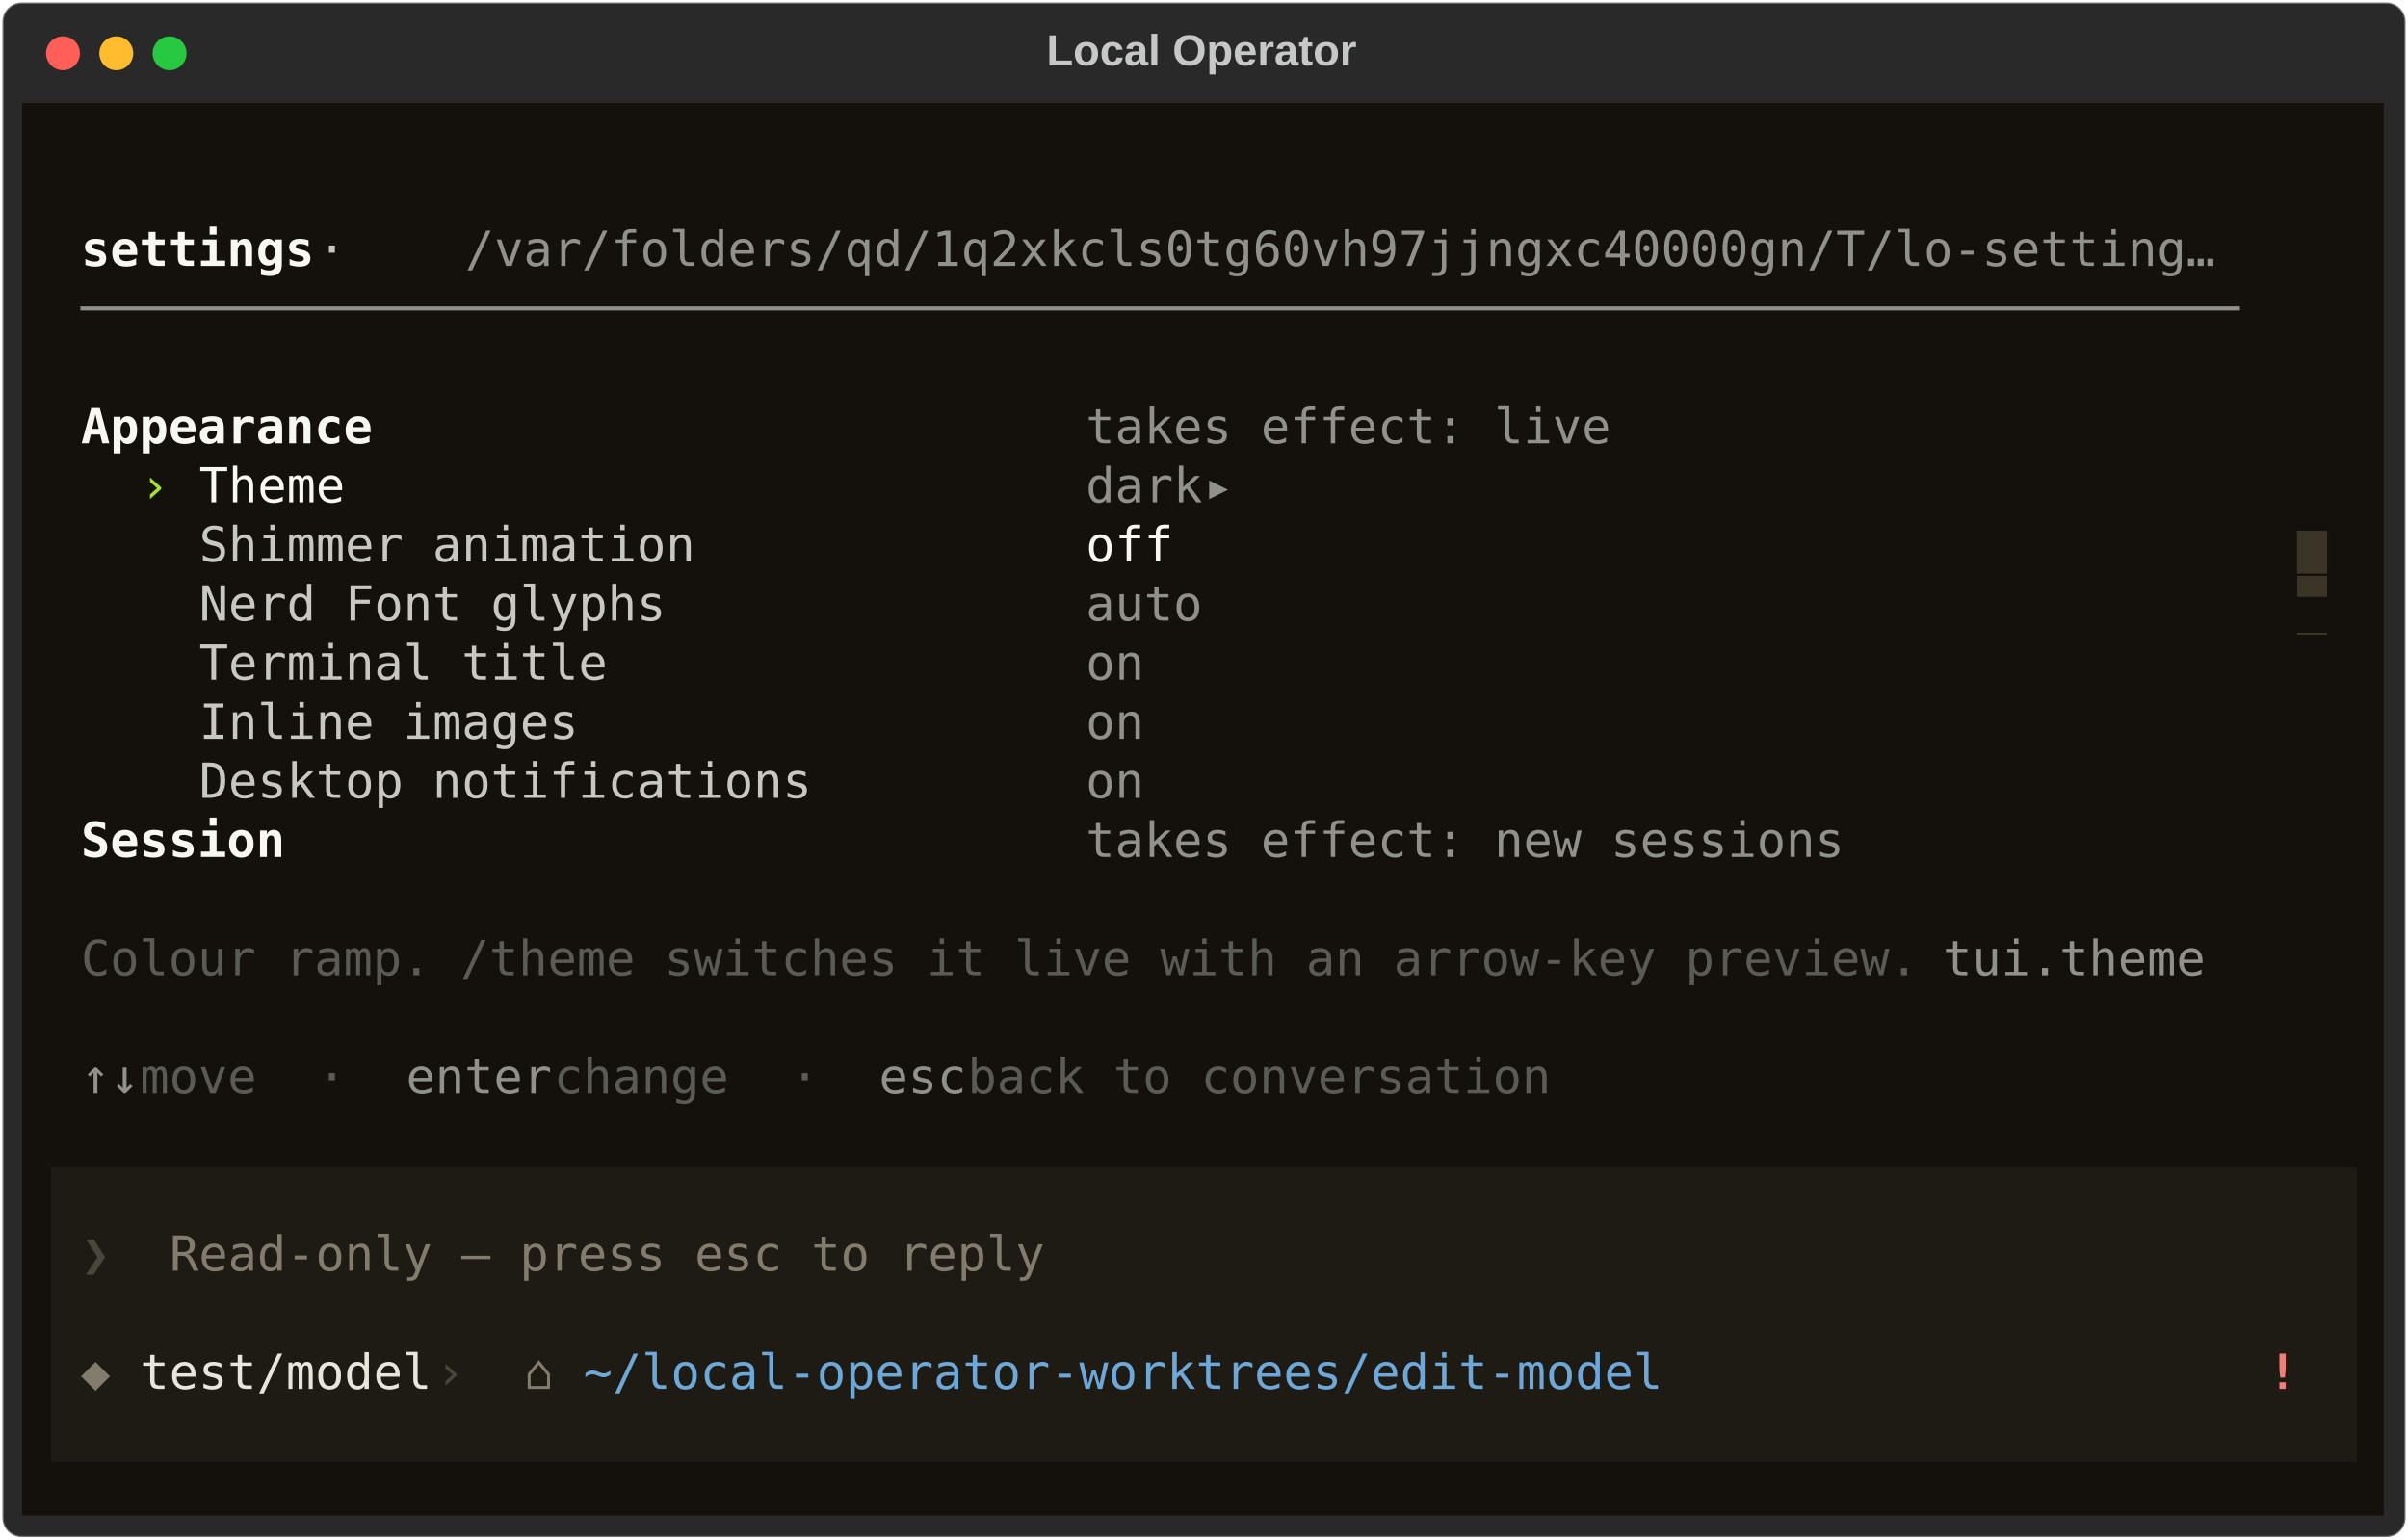
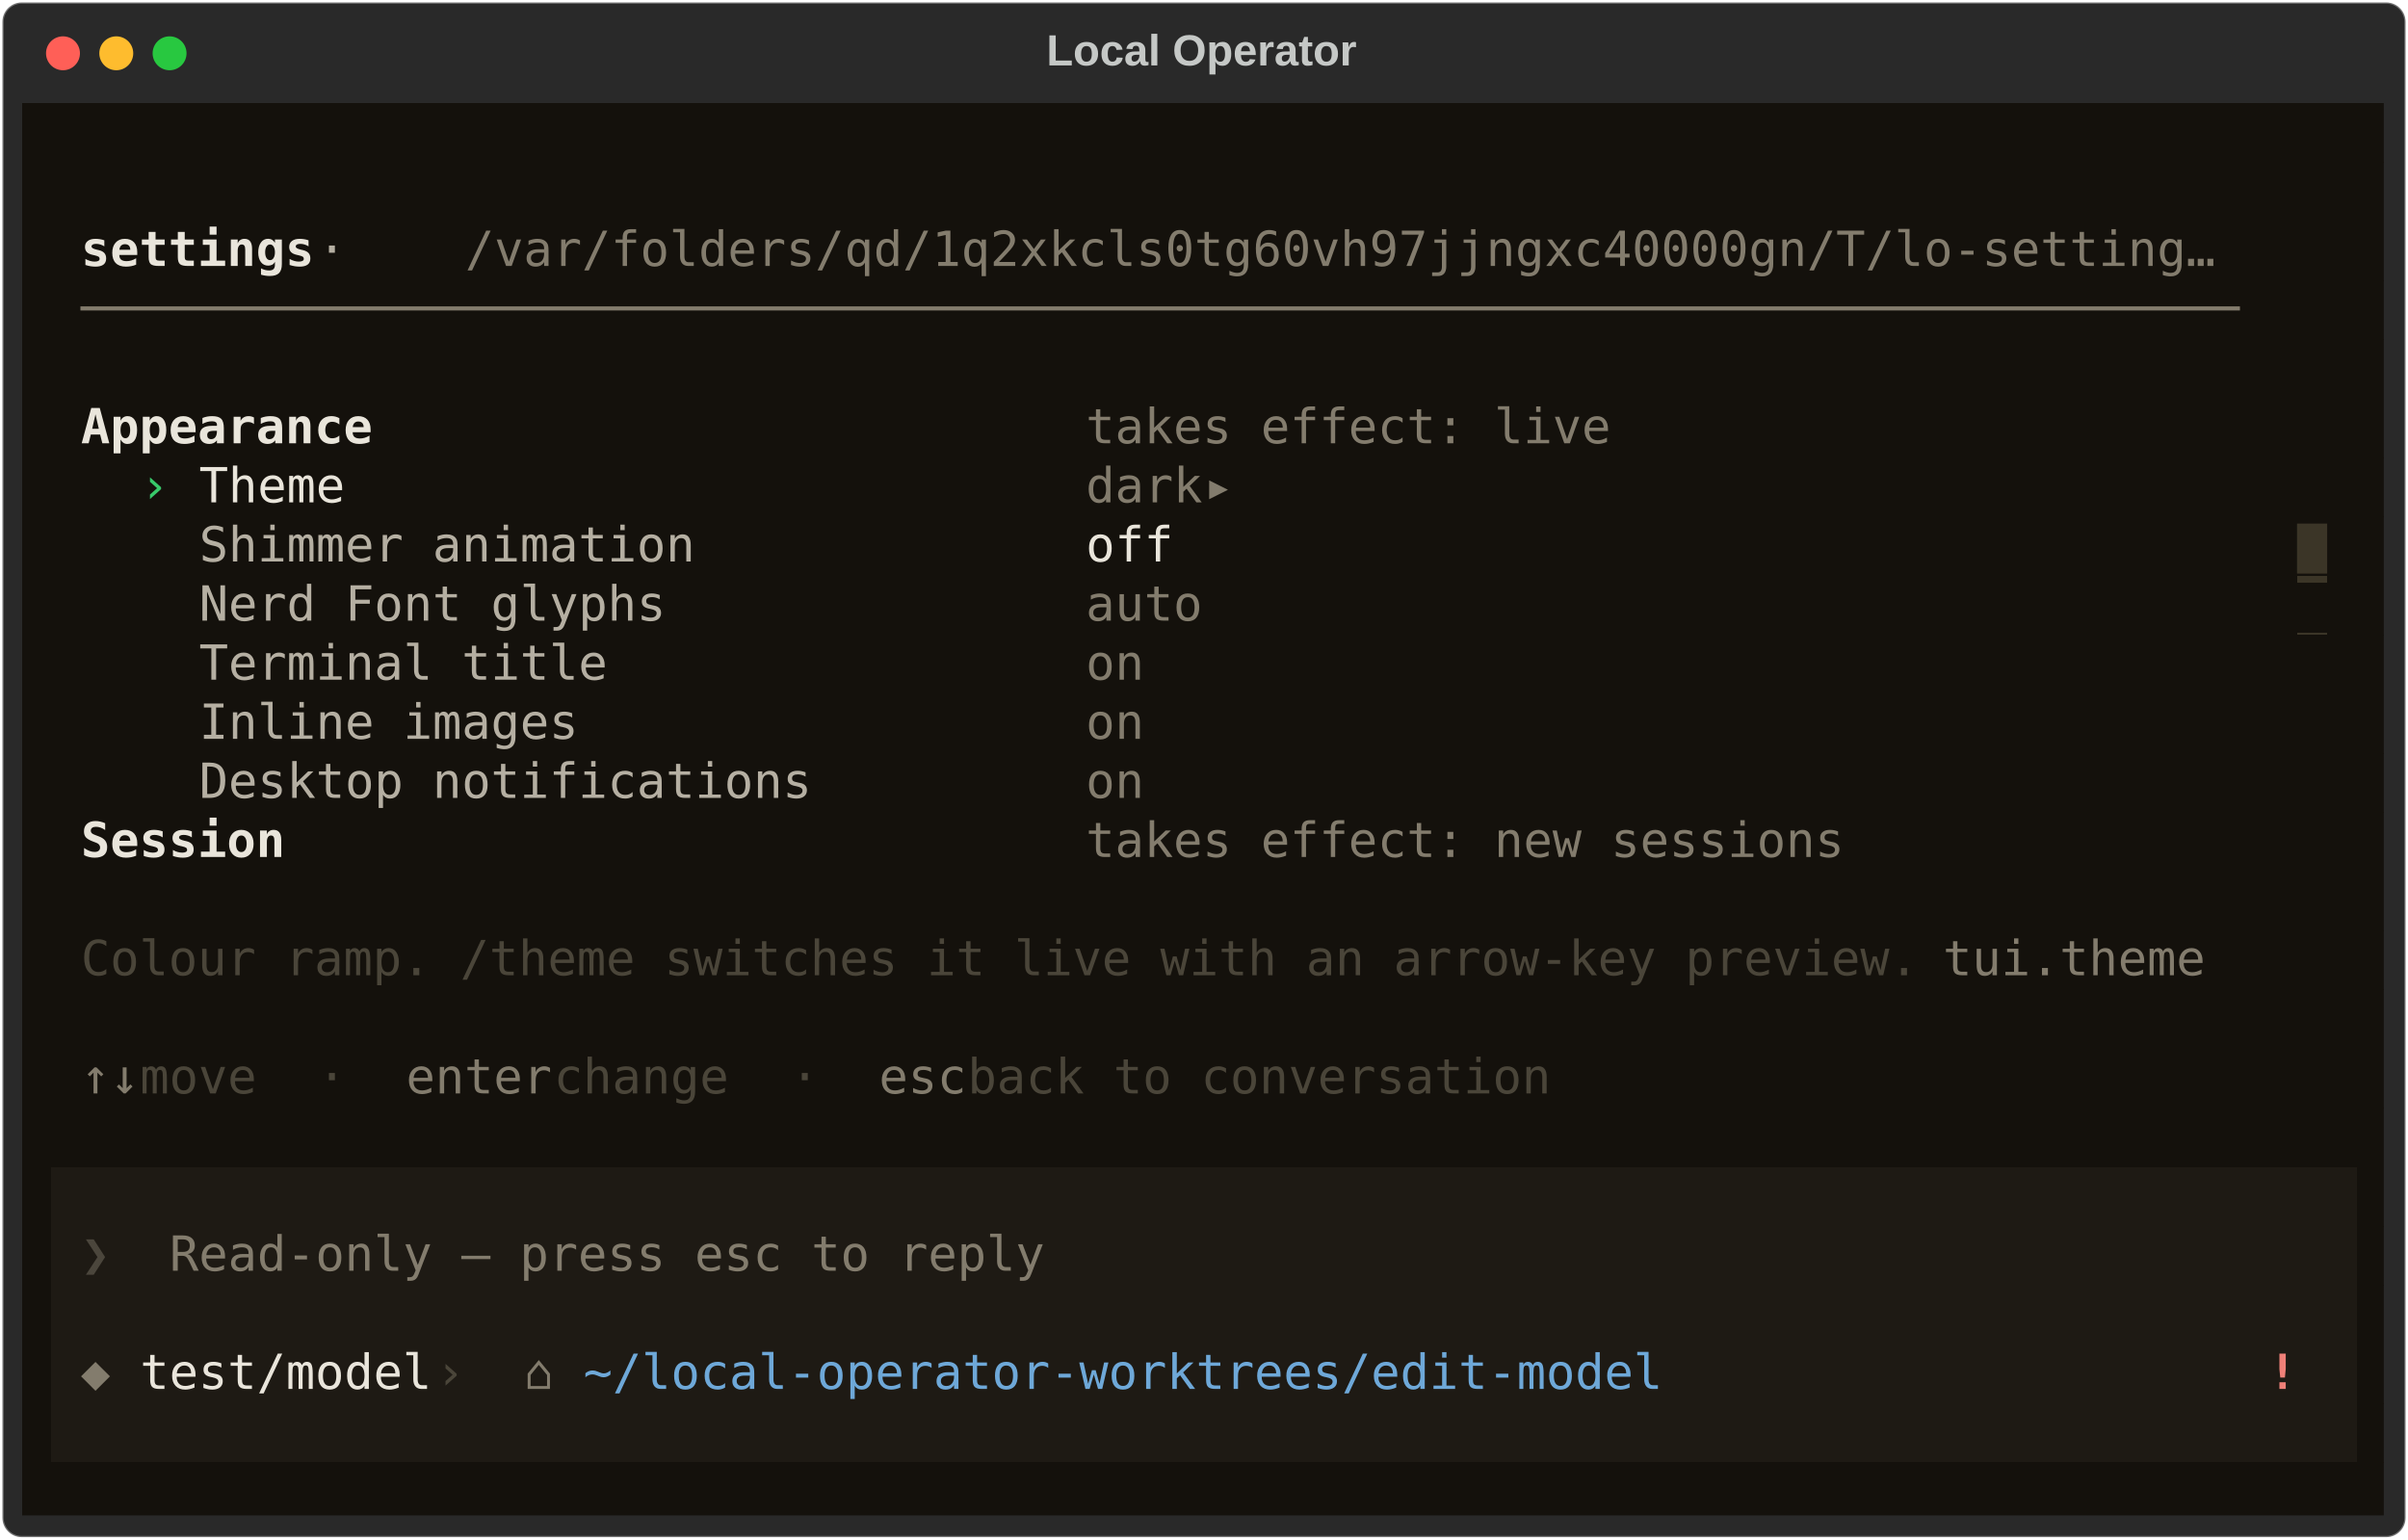
<svg xmlns="http://www.w3.org/2000/svg" class="rich-terminal" viewBox="0 0 994 635.6">
  <style>

    @font-face {
        font-family: "Fira Code";
        src: local("FiraCode-Regular"),
                url("https://cdnjs.cloudflare.com/ajax/libs/firacode/6.2.0/woff2/FiraCode-Regular.woff2") format("woff2"),
                url("https://cdnjs.cloudflare.com/ajax/libs/firacode/6.2.0/woff/FiraCode-Regular.woff") format("woff");
        font-style: normal;
        font-weight: 400;
    }
    @font-face {
        font-family: "Fira Code";
        src: local("FiraCode-Bold"),
                url("https://cdnjs.cloudflare.com/ajax/libs/firacode/6.2.0/woff2/FiraCode-Bold.woff2") format("woff2"),
                url("https://cdnjs.cloudflare.com/ajax/libs/firacode/6.2.0/woff/FiraCode-Bold.woff") format("woff");
        font-style: bold;
        font-weight: 700;
    }

-     .terminal-3650792005-matrix {
+     .terminal-1720102454-matrix {
        font-family: Fira Code, monospace;
        font-size: 20px;
        line-height: 24.4px;
        font-variant-east-asian: full-width;
    }

-     .terminal-3650792005-title {
+     .terminal-1720102454-title {
        font-size: 18px;
        font-weight: bold;
        font-family: arial;
    }

-     .terminal-3650792005-r1 { fill: #c5c8c6 }
- .terminal-3650792005-r2 { fill: #f8f8f2;font-weight: bold }
- .terminal-3650792005-r3 { fill: #c8c8c0 }
- .terminal-3650792005-r4 { fill: #90918b }
- .terminal-3650792005-r5 { fill: #e9e5db }
- .terminal-3650792005-r6 { fill: #a6e22e }
- .terminal-3650792005-r7 { fill: #f8f8f2 }
- .terminal-3650792005-r8 { fill: #3b3527 }
- .terminal-3650792005-r9 { fill: #14110c }
- .terminal-3650792005-r10 { fill: #5a5b55 }
- .terminal-3650792005-r11 { fill: #4b463c }
- .terminal-3650792005-r12 { fill: #837c6d }
- .terminal-3650792005-r13 { fill: #4a4539 }
- .terminal-3650792005-r14 { fill: #6ea8d8 }
- .terminal-3650792005-r15 { fill: #ef8078;font-weight: bold }
+     .terminal-1720102454-r1 { fill: #c5c8c6 }
+ .terminal-1720102454-r2 { fill: #e9e5db;font-weight: bold }
+ .terminal-1720102454-r3 { fill: #b5afa2 }
+ .terminal-1720102454-r4 { fill: #837c6d }
+ .terminal-1720102454-r5 { fill: #e9e5db }
+ .terminal-1720102454-r6 { fill: #38c96a }
+ .terminal-1720102454-r7 { fill: #3b3527 }
+ .terminal-1720102454-r8 { fill: #14110c }
+ .terminal-1720102454-r9 { fill: #4a4539 }
+ .terminal-1720102454-r10 { fill: #4b463c }
+ .terminal-1720102454-r11 { fill: #6ea8d8 }
+ .terminal-1720102454-r12 { fill: #ef8078;font-weight: bold }
    </style>
  <defs>
-     <clipPath id="terminal-3650792005-clip-terminal">
+     <clipPath id="terminal-1720102454-clip-terminal">
      <rect x="0" y="0" width="975.0" height="584.6" />
    </clipPath>
-     <clipPath id="terminal-3650792005-line-0">
+     <clipPath id="terminal-1720102454-line-0">
      <rect x="0" y="1.5" width="976" height="24.65" />
    </clipPath>
-     <clipPath id="terminal-3650792005-line-1">
+     <clipPath id="terminal-1720102454-line-1">
      <rect x="0" y="25.9" width="976" height="24.65" />
    </clipPath>
-     <clipPath id="terminal-3650792005-line-2">
+     <clipPath id="terminal-1720102454-line-2">
      <rect x="0" y="50.3" width="976" height="24.65" />
    </clipPath>
-     <clipPath id="terminal-3650792005-line-3">
+     <clipPath id="terminal-1720102454-line-3">
      <rect x="0" y="74.7" width="976" height="24.65" />
    </clipPath>
-     <clipPath id="terminal-3650792005-line-4">
+     <clipPath id="terminal-1720102454-line-4">
      <rect x="0" y="99.1" width="976" height="24.65" />
    </clipPath>
-     <clipPath id="terminal-3650792005-line-5">
+     <clipPath id="terminal-1720102454-line-5">
      <rect x="0" y="123.5" width="976" height="24.65" />
    </clipPath>
-     <clipPath id="terminal-3650792005-line-6">
+     <clipPath id="terminal-1720102454-line-6">
      <rect x="0" y="147.9" width="976" height="24.65" />
    </clipPath>
-     <clipPath id="terminal-3650792005-line-7">
+     <clipPath id="terminal-1720102454-line-7">
      <rect x="0" y="172.3" width="976" height="24.65" />
    </clipPath>
-     <clipPath id="terminal-3650792005-line-8">
+     <clipPath id="terminal-1720102454-line-8">
      <rect x="0" y="196.7" width="976" height="24.65" />
    </clipPath>
-     <clipPath id="terminal-3650792005-line-9">
+     <clipPath id="terminal-1720102454-line-9">
      <rect x="0" y="221.1" width="976" height="24.65" />
    </clipPath>
-     <clipPath id="terminal-3650792005-line-10">
+     <clipPath id="terminal-1720102454-line-10">
      <rect x="0" y="245.5" width="976" height="24.65" />
    </clipPath>
-     <clipPath id="terminal-3650792005-line-11">
+     <clipPath id="terminal-1720102454-line-11">
      <rect x="0" y="269.9" width="976" height="24.65" />
    </clipPath>
-     <clipPath id="terminal-3650792005-line-12">
+     <clipPath id="terminal-1720102454-line-12">
      <rect x="0" y="294.3" width="976" height="24.65" />
    </clipPath>
-     <clipPath id="terminal-3650792005-line-13">
+     <clipPath id="terminal-1720102454-line-13">
      <rect x="0" y="318.7" width="976" height="24.65" />
    </clipPath>
-     <clipPath id="terminal-3650792005-line-14">
+     <clipPath id="terminal-1720102454-line-14">
      <rect x="0" y="343.1" width="976" height="24.65" />
    </clipPath>
-     <clipPath id="terminal-3650792005-line-15">
+     <clipPath id="terminal-1720102454-line-15">
      <rect x="0" y="367.5" width="976" height="24.65" />
    </clipPath>
-     <clipPath id="terminal-3650792005-line-16">
+     <clipPath id="terminal-1720102454-line-16">
      <rect x="0" y="391.9" width="976" height="24.65" />
    </clipPath>
-     <clipPath id="terminal-3650792005-line-17">
+     <clipPath id="terminal-1720102454-line-17">
      <rect x="0" y="416.3" width="976" height="24.65" />
    </clipPath>
-     <clipPath id="terminal-3650792005-line-18">
+     <clipPath id="terminal-1720102454-line-18">
      <rect x="0" y="440.7" width="976" height="24.65" />
    </clipPath>
-     <clipPath id="terminal-3650792005-line-19">
+     <clipPath id="terminal-1720102454-line-19">
      <rect x="0" y="465.1" width="976" height="24.65" />
    </clipPath>
-     <clipPath id="terminal-3650792005-line-20">
+     <clipPath id="terminal-1720102454-line-20">
      <rect x="0" y="489.5" width="976" height="24.65" />
    </clipPath>
-     <clipPath id="terminal-3650792005-line-21">
+     <clipPath id="terminal-1720102454-line-21">
      <rect x="0" y="513.9" width="976" height="24.65" />
    </clipPath>
-     <clipPath id="terminal-3650792005-line-22">
+     <clipPath id="terminal-1720102454-line-22">
      <rect x="0" y="538.3" width="976" height="24.65" />
    </clipPath>
  </defs>
  <rect fill="#292929" stroke="rgba(255,255,255,0.35)" stroke-width="1" x="1" y="1" width="992" height="633.6" rx="8" />
-   <text class="terminal-3650792005-title" fill="#c5c8c6" text-anchor="middle" x="496" y="27">Local Operator</text>
+   <text class="terminal-1720102454-title" fill="#c5c8c6" text-anchor="middle" x="496" y="27">Local Operator</text>
  <g transform="translate(26,22)">
    <circle cx="0" cy="0" r="7" fill="#ff5f57" />
    <circle cx="22" cy="0" r="7" fill="#febc2e" />
    <circle cx="44" cy="0" r="7" fill="#28c840" />
  </g>
-   <g transform="translate(9, 41)" clip-path="url(#terminal-3650792005-clip-terminal)">
+   <g transform="translate(9, 41)" clip-path="url(#terminal-1720102454-clip-terminal)">
    <rect fill="#14110c" x="0" y="1.5" width="976" height="24.65" shape-rendering="crispEdges" />
    <rect fill="#14110c" x="0" y="25.9" width="12.2" height="24.65" shape-rendering="crispEdges" />
    <rect fill="#14110c" x="12.2" y="25.9" width="951.6" height="24.65" shape-rendering="crispEdges" />
    <rect fill="#14110c" x="963.8" y="25.9" width="12.2" height="24.65" shape-rendering="crispEdges" />
    <rect fill="#14110c" x="0" y="50.3" width="12.2" height="24.65" shape-rendering="crispEdges" />
    <rect fill="#14110c" x="12.2" y="50.3" width="12.2" height="24.65" shape-rendering="crispEdges" />
    <rect fill="#14110c" x="24.4" y="50.3" width="97.6" height="24.65" shape-rendering="crispEdges" />
    <rect fill="#14110c" x="122" y="50.3" width="61" height="24.65" shape-rendering="crispEdges" />
    <rect fill="#14110c" x="183" y="50.3" width="732" height="24.65" shape-rendering="crispEdges" />
    <rect fill="#14110c" x="915" y="50.3" width="36.6" height="24.65" shape-rendering="crispEdges" />
    <rect fill="#14110c" x="951.6" y="50.3" width="12.2" height="24.65" shape-rendering="crispEdges" />
    <rect fill="#14110c" x="963.8" y="50.3" width="12.2" height="24.65" shape-rendering="crispEdges" />
    <rect fill="#14110c" x="0" y="74.7" width="12.2" height="24.65" shape-rendering="crispEdges" />
    <rect fill="#14110c" x="12.2" y="74.7" width="12.2" height="24.65" shape-rendering="crispEdges" />
    <rect fill="#14110c" x="24.4" y="74.7" width="902.8" height="24.65" shape-rendering="crispEdges" />
    <rect fill="#14110c" x="927.2" y="74.7" width="24.4" height="24.65" shape-rendering="crispEdges" />
    <rect fill="#14110c" x="951.6" y="74.7" width="12.2" height="24.65" shape-rendering="crispEdges" />
    <rect fill="#14110c" x="963.8" y="74.7" width="12.2" height="24.65" shape-rendering="crispEdges" />
    <rect fill="#14110c" x="0" y="99.1" width="12.2" height="24.65" shape-rendering="crispEdges" />
    <rect fill="#14110c" x="12.2" y="99.1" width="12.2" height="24.65" shape-rendering="crispEdges" />
    <rect fill="#14110c" x="24.4" y="99.1" width="927.2" height="24.65" shape-rendering="crispEdges" />
    <rect fill="#14110c" x="951.6" y="99.1" width="12.2" height="24.65" shape-rendering="crispEdges" />
    <rect fill="#14110c" x="963.8" y="99.1" width="12.2" height="24.65" shape-rendering="crispEdges" />
    <rect fill="#14110c" x="0" y="123.5" width="12.2" height="24.65" shape-rendering="crispEdges" />
    <rect fill="#14110c" x="12.2" y="123.5" width="12.2" height="24.65" shape-rendering="crispEdges" />
    <rect fill="#14110c" x="24.4" y="123.5" width="122" height="24.65" shape-rendering="crispEdges" />
    <rect fill="#14110c" x="146.4" y="123.5" width="292.8" height="24.65" shape-rendering="crispEdges" />
    <rect fill="#14110c" x="439.2" y="123.5" width="219.6" height="24.65" shape-rendering="crispEdges" />
    <rect fill="#14110c" x="658.8" y="123.5" width="280.6" height="24.65" shape-rendering="crispEdges" />
    <rect fill="#14110c" x="939.4" y="123.5" width="12.2" height="24.65" shape-rendering="crispEdges" />
    <rect fill="#14110c" x="951.6" y="123.5" width="12.2" height="24.65" shape-rendering="crispEdges" />
    <rect fill="#14110c" x="963.8" y="123.5" width="12.2" height="24.65" shape-rendering="crispEdges" />
    <rect fill="#14110c" x="0" y="147.9" width="12.2" height="24.65" shape-rendering="crispEdges" />
    <rect fill="#14110c" x="12.2" y="147.9" width="12.2" height="24.65" shape-rendering="crispEdges" />
    <rect fill="#14110c" x="24.4" y="147.9" width="24.4" height="24.65" shape-rendering="crispEdges" />
    <rect fill="#14110c" x="48.8" y="147.9" width="24.4" height="24.65" shape-rendering="crispEdges" />
    <rect fill="#14110c" x="73.2" y="147.9" width="61" height="24.65" shape-rendering="crispEdges" />
    <rect fill="#14110c" x="134.2" y="147.9" width="305" height="24.65" shape-rendering="crispEdges" />
    <rect fill="#14110c" x="439.2" y="147.9" width="48.8" height="24.65" shape-rendering="crispEdges" />
    <rect fill="#14110c" x="488" y="147.9" width="24.4" height="24.65" shape-rendering="crispEdges" />
    <rect fill="#14110c" x="512.4" y="147.9" width="427" height="24.65" shape-rendering="crispEdges" />
    <rect fill="#14110c" x="939.4" y="147.9" width="12.2" height="24.65" shape-rendering="crispEdges" />
    <rect fill="#14110c" x="951.6" y="147.9" width="12.2" height="24.65" shape-rendering="crispEdges" />
    <rect fill="#14110c" x="963.8" y="147.9" width="12.2" height="24.65" shape-rendering="crispEdges" />
    <rect fill="#14110c" x="0" y="172.3" width="12.2" height="24.65" shape-rendering="crispEdges" />
    <rect fill="#14110c" x="12.2" y="172.3" width="12.2" height="24.65" shape-rendering="crispEdges" />
    <rect fill="#14110c" x="24.4" y="172.3" width="24.4" height="24.65" shape-rendering="crispEdges" />
    <rect fill="#14110c" x="48.8" y="172.3" width="24.4" height="24.65" shape-rendering="crispEdges" />
    <rect fill="#14110c" x="73.2" y="172.3" width="207.4" height="24.65" shape-rendering="crispEdges" />
    <rect fill="#14110c" x="280.6" y="172.3" width="158.6" height="24.65" shape-rendering="crispEdges" />
    <rect fill="#14110c" x="439.2" y="172.3" width="36.6" height="24.65" shape-rendering="crispEdges" />
    <rect fill="#14110c" x="475.8" y="172.3" width="463.6" height="24.65" shape-rendering="crispEdges" />
    <rect fill="#14110c" x="939.4" y="172.3" width="12.2" height="24.65" shape-rendering="crispEdges" />
    <rect fill="#14110c" x="951.6" y="172.3" width="12.2" height="24.65" shape-rendering="crispEdges" />
    <rect fill="#14110c" x="963.8" y="172.3" width="12.2" height="24.65" shape-rendering="crispEdges" />
    <rect fill="#14110c" x="0" y="196.7" width="12.2" height="24.65" shape-rendering="crispEdges" />
    <rect fill="#14110c" x="12.2" y="196.7" width="12.2" height="24.65" shape-rendering="crispEdges" />
    <rect fill="#14110c" x="24.4" y="196.7" width="24.4" height="24.65" shape-rendering="crispEdges" />
    <rect fill="#14110c" x="48.8" y="196.7" width="24.4" height="24.65" shape-rendering="crispEdges" />
    <rect fill="#14110c" x="73.2" y="196.7" width="195.2" height="24.65" shape-rendering="crispEdges" />
    <rect fill="#14110c" x="268.4" y="196.7" width="170.8" height="24.65" shape-rendering="crispEdges" />
    <rect fill="#14110c" x="439.2" y="196.7" width="48.8" height="24.65" shape-rendering="crispEdges" />
    <rect fill="#14110c" x="488" y="196.7" width="451.4" height="24.65" shape-rendering="crispEdges" />
    <rect fill="#3b3527" x="939.4" y="196.7" width="12.2" height="24.65" shape-rendering="crispEdges" />
    <rect fill="#14110c" x="951.6" y="196.7" width="12.2" height="24.65" shape-rendering="crispEdges" />
    <rect fill="#14110c" x="963.8" y="196.7" width="12.2" height="24.65" shape-rendering="crispEdges" />
    <rect fill="#14110c" x="0" y="221.1" width="12.2" height="24.65" shape-rendering="crispEdges" />
    <rect fill="#14110c" x="12.2" y="221.1" width="12.2" height="24.65" shape-rendering="crispEdges" />
    <rect fill="#14110c" x="24.4" y="221.1" width="24.4" height="24.65" shape-rendering="crispEdges" />
    <rect fill="#14110c" x="48.8" y="221.1" width="24.4" height="24.65" shape-rendering="crispEdges" />
    <rect fill="#14110c" x="73.2" y="221.1" width="170.8" height="24.65" shape-rendering="crispEdges" />
    <rect fill="#14110c" x="244" y="221.1" width="195.2" height="24.65" shape-rendering="crispEdges" />
    <rect fill="#14110c" x="439.2" y="221.1" width="24.4" height="24.65" shape-rendering="crispEdges" />
    <rect fill="#14110c" x="463.6" y="221.1" width="475.8" height="24.65" shape-rendering="crispEdges" />
    <rect fill="#14110c" x="939.4" y="221.1" width="12.2" height="24.65" shape-rendering="crispEdges" />
    <rect fill="#14110c" x="951.6" y="221.1" width="12.2" height="24.65" shape-rendering="crispEdges" />
    <rect fill="#14110c" x="963.8" y="221.1" width="12.2" height="24.65" shape-rendering="crispEdges" />
    <rect fill="#14110c" x="0" y="245.5" width="12.2" height="24.65" shape-rendering="crispEdges" />
    <rect fill="#14110c" x="12.2" y="245.5" width="12.2" height="24.65" shape-rendering="crispEdges" />
    <rect fill="#14110c" x="24.4" y="245.5" width="24.4" height="24.65" shape-rendering="crispEdges" />
    <rect fill="#14110c" x="48.8" y="245.5" width="24.4" height="24.65" shape-rendering="crispEdges" />
    <rect fill="#14110c" x="73.2" y="245.5" width="158.6" height="24.65" shape-rendering="crispEdges" />
    <rect fill="#14110c" x="231.8" y="245.5" width="207.4" height="24.65" shape-rendering="crispEdges" />
    <rect fill="#14110c" x="439.2" y="245.5" width="24.4" height="24.65" shape-rendering="crispEdges" />
    <rect fill="#14110c" x="463.6" y="245.5" width="475.8" height="24.65" shape-rendering="crispEdges" />
    <rect fill="#14110c" x="939.4" y="245.5" width="12.2" height="24.65" shape-rendering="crispEdges" />
    <rect fill="#14110c" x="951.6" y="245.5" width="12.2" height="24.65" shape-rendering="crispEdges" />
    <rect fill="#14110c" x="963.8" y="245.5" width="12.2" height="24.65" shape-rendering="crispEdges" />
    <rect fill="#14110c" x="0" y="269.9" width="12.2" height="24.65" shape-rendering="crispEdges" />
    <rect fill="#14110c" x="12.2" y="269.9" width="12.2" height="24.65" shape-rendering="crispEdges" />
    <rect fill="#14110c" x="24.4" y="269.9" width="24.4" height="24.65" shape-rendering="crispEdges" />
    <rect fill="#14110c" x="48.8" y="269.9" width="24.4" height="24.65" shape-rendering="crispEdges" />
    <rect fill="#14110c" x="73.2" y="269.9" width="256.2" height="24.65" shape-rendering="crispEdges" />
    <rect fill="#14110c" x="329.4" y="269.9" width="109.8" height="24.65" shape-rendering="crispEdges" />
    <rect fill="#14110c" x="439.2" y="269.9" width="24.4" height="24.65" shape-rendering="crispEdges" />
    <rect fill="#14110c" x="463.6" y="269.9" width="475.8" height="24.65" shape-rendering="crispEdges" />
    <rect fill="#14110c" x="939.4" y="269.9" width="12.2" height="24.65" shape-rendering="crispEdges" />
    <rect fill="#14110c" x="951.6" y="269.9" width="12.2" height="24.65" shape-rendering="crispEdges" />
    <rect fill="#14110c" x="963.8" y="269.9" width="12.2" height="24.65" shape-rendering="crispEdges" />
    <rect fill="#14110c" x="0" y="294.3" width="12.2" height="24.65" shape-rendering="crispEdges" />
    <rect fill="#14110c" x="12.2" y="294.3" width="12.2" height="24.65" shape-rendering="crispEdges" />
    <rect fill="#14110c" x="24.4" y="294.3" width="85.4" height="24.65" shape-rendering="crispEdges" />
    <rect fill="#14110c" x="109.8" y="294.3" width="329.4" height="24.65" shape-rendering="crispEdges" />
    <rect fill="#14110c" x="439.2" y="294.3" width="317.2" height="24.65" shape-rendering="crispEdges" />
    <rect fill="#14110c" x="756.4" y="294.3" width="183" height="24.65" shape-rendering="crispEdges" />
    <rect fill="#14110c" x="939.4" y="294.3" width="12.2" height="24.65" shape-rendering="crispEdges" />
    <rect fill="#14110c" x="951.6" y="294.3" width="12.2" height="24.65" shape-rendering="crispEdges" />
    <rect fill="#14110c" x="963.8" y="294.3" width="12.2" height="24.65" shape-rendering="crispEdges" />
    <rect fill="#14110c" x="0" y="318.7" width="12.2" height="24.65" shape-rendering="crispEdges" />
    <rect fill="#14110c" x="12.2" y="318.7" width="12.2" height="24.65" shape-rendering="crispEdges" />
    <rect fill="#14110c" x="24.4" y="318.7" width="927.2" height="24.65" shape-rendering="crispEdges" />
    <rect fill="#14110c" x="951.6" y="318.7" width="12.2" height="24.65" shape-rendering="crispEdges" />
    <rect fill="#14110c" x="963.8" y="318.7" width="12.2" height="24.65" shape-rendering="crispEdges" />
    <rect fill="#14110c" x="0" y="343.1" width="12.2" height="24.65" shape-rendering="crispEdges" />
    <rect fill="#14110c" x="12.2" y="343.1" width="12.2" height="24.65" shape-rendering="crispEdges" />
    <rect fill="#14110c" x="24.4" y="343.1" width="768.6" height="24.65" shape-rendering="crispEdges" />
    <rect fill="#14110c" x="793" y="343.1" width="146.4" height="24.65" shape-rendering="crispEdges" />
    <rect fill="#14110c" x="939.4" y="343.1" width="12.2" height="24.65" shape-rendering="crispEdges" />
    <rect fill="#14110c" x="951.6" y="343.1" width="12.2" height="24.65" shape-rendering="crispEdges" />
    <rect fill="#14110c" x="963.8" y="343.1" width="12.2" height="24.65" shape-rendering="crispEdges" />
    <rect fill="#14110c" x="0" y="367.5" width="12.2" height="24.65" shape-rendering="crispEdges" />
    <rect fill="#14110c" x="12.2" y="367.5" width="12.2" height="24.65" shape-rendering="crispEdges" />
    <rect fill="#14110c" x="24.4" y="367.5" width="927.2" height="24.65" shape-rendering="crispEdges" />
    <rect fill="#14110c" x="951.6" y="367.5" width="12.2" height="24.65" shape-rendering="crispEdges" />
    <rect fill="#14110c" x="963.8" y="367.5" width="12.2" height="24.65" shape-rendering="crispEdges" />
    <rect fill="#14110c" x="0" y="391.9" width="12.2" height="24.65" shape-rendering="crispEdges" />
    <rect fill="#14110c" x="12.2" y="391.9" width="12.2" height="24.65" shape-rendering="crispEdges" />
    <rect fill="#14110c" x="24.4" y="391.9" width="24.4" height="24.65" shape-rendering="crispEdges" />
    <rect fill="#14110c" x="48.8" y="391.9" width="73.2" height="24.65" shape-rendering="crispEdges" />
    <rect fill="#14110c" x="122" y="391.9" width="36.6" height="24.65" shape-rendering="crispEdges" />
    <rect fill="#14110c" x="158.6" y="391.9" width="61" height="24.65" shape-rendering="crispEdges" />
    <rect fill="#14110c" x="219.6" y="391.9" width="97.6" height="24.65" shape-rendering="crispEdges" />
    <rect fill="#14110c" x="317.2" y="391.9" width="36.6" height="24.65" shape-rendering="crispEdges" />
    <rect fill="#14110c" x="353.8" y="391.9" width="36.6" height="24.65" shape-rendering="crispEdges" />
    <rect fill="#14110c" x="390.4" y="391.9" width="256.2" height="24.65" shape-rendering="crispEdges" />
    <rect fill="#14110c" x="646.6" y="391.9" width="305" height="24.65" shape-rendering="crispEdges" />
    <rect fill="#14110c" x="951.6" y="391.9" width="12.2" height="24.65" shape-rendering="crispEdges" />
    <rect fill="#14110c" x="963.8" y="391.9" width="12.2" height="24.65" shape-rendering="crispEdges" />
    <rect fill="#14110c" x="0" y="416.3" width="12.2" height="24.65" shape-rendering="crispEdges" />
    <rect fill="#14110c" x="12.2" y="416.3" width="951.6" height="24.65" shape-rendering="crispEdges" />
    <rect fill="#14110c" x="963.8" y="416.3" width="12.2" height="24.65" shape-rendering="crispEdges" />
    <rect fill="#14110c" x="0" y="440.7" width="12.2" height="24.65" shape-rendering="crispEdges" />
    <rect fill="#1e1a14" x="12.2" y="440.7" width="951.6" height="24.65" shape-rendering="crispEdges" />
    <rect fill="#14110c" x="963.8" y="440.7" width="12.2" height="24.65" shape-rendering="crispEdges" />
    <rect fill="#14110c" x="0" y="465.1" width="12.2" height="24.65" shape-rendering="crispEdges" />
    <rect fill="#1e1a14" x="12.2" y="465.1" width="12.2" height="24.65" shape-rendering="crispEdges" />
    <rect fill="#1e1a14" x="24.4" y="465.1" width="12.2" height="24.65" shape-rendering="crispEdges" />
    <rect fill="#1e1a14" x="36.6" y="465.1" width="12.2" height="24.65" shape-rendering="crispEdges" />
    <rect fill="#1e1a14" x="48.8" y="465.1" width="12.2" height="24.65" shape-rendering="crispEdges" />
    <rect fill="#1e1a14" x="61" y="465.1" width="366" height="24.65" shape-rendering="crispEdges" />
    <rect fill="#1e1a14" x="427" y="465.1" width="512.4" height="24.65" shape-rendering="crispEdges" />
    <rect fill="#1e1a14" x="939.4" y="465.1" width="12.2" height="24.65" shape-rendering="crispEdges" />
    <rect fill="#1e1a14" x="951.6" y="465.1" width="12.2" height="24.65" shape-rendering="crispEdges" />
    <rect fill="#14110c" x="963.8" y="465.1" width="12.2" height="24.65" shape-rendering="crispEdges" />
    <rect fill="#14110c" x="0" y="489.5" width="12.2" height="24.65" shape-rendering="crispEdges" />
    <rect fill="#1e1a14" x="12.2" y="489.5" width="12.2" height="24.65" shape-rendering="crispEdges" />
    <rect fill="#1e1a14" x="24.4" y="489.5" width="927.2" height="24.65" shape-rendering="crispEdges" />
    <rect fill="#1e1a14" x="951.6" y="489.5" width="12.2" height="24.65" shape-rendering="crispEdges" />
    <rect fill="#14110c" x="963.8" y="489.5" width="12.2" height="24.65" shape-rendering="crispEdges" />
    <rect fill="#14110c" x="0" y="513.9" width="12.2" height="24.65" shape-rendering="crispEdges" />
    <rect fill="#1e1a14" x="12.2" y="513.9" width="12.2" height="24.65" shape-rendering="crispEdges" />
    <rect fill="#1e1a14" x="24.4" y="513.9" width="24.4" height="24.65" shape-rendering="crispEdges" />
    <rect fill="#1e1a14" x="48.8" y="513.9" width="122" height="24.65" shape-rendering="crispEdges" />
    <rect fill="#1e1a14" x="170.8" y="513.9" width="36.6" height="24.65" shape-rendering="crispEdges" />
    <rect fill="#1e1a14" x="207.4" y="513.9" width="24.4" height="24.65" shape-rendering="crispEdges" />
    <rect fill="#1e1a14" x="231.8" y="513.9" width="451.4" height="24.65" shape-rendering="crispEdges" />
    <rect fill="#1e1a14" x="683.2" y="513.9" width="244" height="24.65" shape-rendering="crispEdges" />
    <rect fill="#1e1a14" x="927.2" y="513.9" width="12.2" height="24.65" shape-rendering="crispEdges" />
    <rect fill="#1e1a14" x="939.4" y="513.9" width="12.2" height="24.65" shape-rendering="crispEdges" />
    <rect fill="#1e1a14" x="951.6" y="513.9" width="12.2" height="24.65" shape-rendering="crispEdges" />
    <rect fill="#14110c" x="963.8" y="513.9" width="12.2" height="24.65" shape-rendering="crispEdges" />
    <rect fill="#14110c" x="0" y="538.3" width="12.2" height="24.65" shape-rendering="crispEdges" />
    <rect fill="#1e1a14" x="12.2" y="538.3" width="951.6" height="24.65" shape-rendering="crispEdges" />
    <rect fill="#14110c" x="963.8" y="538.3" width="12.2" height="24.65" shape-rendering="crispEdges" />
    <rect fill="#14110c" x="0" y="562.7" width="976" height="24.65" shape-rendering="crispEdges" />
-     <g class="terminal-3650792005-matrix">
-       <text class="terminal-3650792005-r1" x="976" y="20" textLength="12.2" clip-path="url(#terminal-3650792005-line-0)">
- </text>
-       <text class="terminal-3650792005-r1" x="976" y="44.4" textLength="12.2" clip-path="url(#terminal-3650792005-line-1)">
- </text>
-       <text class="terminal-3650792005-r2" x="24.4" y="68.8" textLength="97.6" clip-path="url(#terminal-3650792005-line-2)">settings</text>
-       <text class="terminal-3650792005-r3" x="122" y="68.8" textLength="61" clip-path="url(#terminal-3650792005-line-2)">  ·  </text>
-       <text class="terminal-3650792005-r4" x="183" y="68.8" textLength="732" clip-path="url(#terminal-3650792005-line-2)">/var/folders/qd/1q2xkcls0tg60vh97jjngxc40000gn/T/lo-setting…</text>
-       <text class="terminal-3650792005-r1" x="976" y="68.8" textLength="12.2" clip-path="url(#terminal-3650792005-line-2)">
- </text>
-       <text class="terminal-3650792005-r4" x="24.4" y="93.2" textLength="902.8" clip-path="url(#terminal-3650792005-line-3)">──────────────────────────────────────────────────────────────────────────</text>
-       <text class="terminal-3650792005-r1" x="976" y="93.2" textLength="12.2" clip-path="url(#terminal-3650792005-line-3)">
- </text>
-       <text class="terminal-3650792005-r1" x="976" y="117.6" textLength="12.2" clip-path="url(#terminal-3650792005-line-4)">
- </text>
-       <text class="terminal-3650792005-r2" x="24.4" y="142" textLength="122" clip-path="url(#terminal-3650792005-line-5)">Appearance</text>
-       <text class="terminal-3650792005-r4" x="439.2" y="142" textLength="219.6" clip-path="url(#terminal-3650792005-line-5)">takes effect: live</text>
-       <text class="terminal-3650792005-r1" x="976" y="142" textLength="12.2" clip-path="url(#terminal-3650792005-line-5)">
- </text>
-       <text class="terminal-3650792005-r6" x="48.8" y="166.4" textLength="24.4" clip-path="url(#terminal-3650792005-line-6)">› </text>
-       <text class="terminal-3650792005-r7" x="73.2" y="166.4" textLength="61" clip-path="url(#terminal-3650792005-line-6)">Theme</text>
-       <text class="terminal-3650792005-r4" x="439.2" y="166.4" textLength="48.8" clip-path="url(#terminal-3650792005-line-6)">dark</text>
-       <text class="terminal-3650792005-r4" x="488" y="166.4" textLength="24.4" clip-path="url(#terminal-3650792005-line-6)"> ▸</text>
-       <text class="terminal-3650792005-r1" x="976" y="166.4" textLength="12.2" clip-path="url(#terminal-3650792005-line-6)">
- </text>
-       <text class="terminal-3650792005-r3" x="73.2" y="190.8" textLength="207.4" clip-path="url(#terminal-3650792005-line-7)">Shimmer animation</text>
-       <text class="terminal-3650792005-r7" x="439.2" y="190.8" textLength="36.6" clip-path="url(#terminal-3650792005-line-7)">off</text>
-       <text class="terminal-3650792005-r8" x="939.4" y="190.8" textLength="12.2" clip-path="url(#terminal-3650792005-line-7)">▆</text>
-       <text class="terminal-3650792005-r1" x="976" y="190.8" textLength="12.2" clip-path="url(#terminal-3650792005-line-7)">
- </text>
-       <text class="terminal-3650792005-r3" x="73.2" y="215.2" textLength="195.2" clip-path="url(#terminal-3650792005-line-8)">Nerd Font glyphs</text>
-       <text class="terminal-3650792005-r4" x="439.2" y="215.2" textLength="48.8" clip-path="url(#terminal-3650792005-line-8)">auto</text>
-       <text class="terminal-3650792005-r9" x="939.4" y="215.2" textLength="12.2" clip-path="url(#terminal-3650792005-line-8)">▅</text>
-       <text class="terminal-3650792005-r1" x="976" y="215.2" textLength="12.2" clip-path="url(#terminal-3650792005-line-8)">
- </text>
-       <text class="terminal-3650792005-r3" x="73.2" y="239.6" textLength="170.8" clip-path="url(#terminal-3650792005-line-9)">Terminal title</text>
-       <text class="terminal-3650792005-r4" x="439.2" y="239.6" textLength="24.4" clip-path="url(#terminal-3650792005-line-9)">on</text>
-       <text class="terminal-3650792005-r1" x="976" y="239.6" textLength="12.2" clip-path="url(#terminal-3650792005-line-9)">
- </text>
-       <text class="terminal-3650792005-r3" x="73.2" y="264" textLength="158.6" clip-path="url(#terminal-3650792005-line-10)">Inline images</text>
-       <text class="terminal-3650792005-r4" x="439.2" y="264" textLength="24.4" clip-path="url(#terminal-3650792005-line-10)">on</text>
-       <text class="terminal-3650792005-r1" x="976" y="264" textLength="12.2" clip-path="url(#terminal-3650792005-line-10)">
- </text>
-       <text class="terminal-3650792005-r3" x="73.2" y="288.4" textLength="256.2" clip-path="url(#terminal-3650792005-line-11)">Desktop notifications</text>
-       <text class="terminal-3650792005-r4" x="439.2" y="288.4" textLength="24.4" clip-path="url(#terminal-3650792005-line-11)">on</text>
-       <text class="terminal-3650792005-r1" x="976" y="288.4" textLength="12.2" clip-path="url(#terminal-3650792005-line-11)">
- </text>
-       <text class="terminal-3650792005-r2" x="24.4" y="312.8" textLength="85.4" clip-path="url(#terminal-3650792005-line-12)">Session</text>
-       <text class="terminal-3650792005-r4" x="439.2" y="312.8" textLength="317.2" clip-path="url(#terminal-3650792005-line-12)">takes effect: new sessions</text>
-       <text class="terminal-3650792005-r1" x="976" y="312.8" textLength="12.2" clip-path="url(#terminal-3650792005-line-12)">
- </text>
-       <text class="terminal-3650792005-r1" x="976" y="337.2" textLength="12.2" clip-path="url(#terminal-3650792005-line-13)">
- </text>
-       <text class="terminal-3650792005-r10" x="24.4" y="361.6" textLength="768.6" clip-path="url(#terminal-3650792005-line-14)">Colour ramp. /theme switches it live with an arrow-key preview.</text>
-       <text class="terminal-3650792005-r4" x="793" y="361.6" textLength="146.4" clip-path="url(#terminal-3650792005-line-14)">   tui.theme</text>
-       <text class="terminal-3650792005-r1" x="976" y="361.6" textLength="12.2" clip-path="url(#terminal-3650792005-line-14)">
- </text>
-       <text class="terminal-3650792005-r1" x="976" y="386" textLength="12.2" clip-path="url(#terminal-3650792005-line-15)">
- </text>
-       <text class="terminal-3650792005-r4" x="24.4" y="410.4" textLength="24.4" clip-path="url(#terminal-3650792005-line-16)">↑↓</text>
-       <text class="terminal-3650792005-r10" x="48.8" y="410.4" textLength="73.2" clip-path="url(#terminal-3650792005-line-16)">  move</text>
-       <text class="terminal-3650792005-r10" x="122" y="410.4" textLength="36.6" clip-path="url(#terminal-3650792005-line-16)"> · </text>
-       <text class="terminal-3650792005-r4" x="158.6" y="410.4" textLength="61" clip-path="url(#terminal-3650792005-line-16)">enter</text>
-       <text class="terminal-3650792005-r10" x="219.6" y="410.4" textLength="97.6" clip-path="url(#terminal-3650792005-line-16)">  change</text>
-       <text class="terminal-3650792005-r10" x="317.2" y="410.4" textLength="36.6" clip-path="url(#terminal-3650792005-line-16)"> · </text>
-       <text class="terminal-3650792005-r4" x="353.8" y="410.4" textLength="36.6" clip-path="url(#terminal-3650792005-line-16)">esc</text>
-       <text class="terminal-3650792005-r10" x="390.4" y="410.4" textLength="256.2" clip-path="url(#terminal-3650792005-line-16)"> back to conversation</text>
-       <text class="terminal-3650792005-r1" x="976" y="410.4" textLength="12.2" clip-path="url(#terminal-3650792005-line-16)">
- </text>
-       <text class="terminal-3650792005-r1" x="976" y="434.8" textLength="12.2" clip-path="url(#terminal-3650792005-line-17)">
- </text>
-       <text class="terminal-3650792005-r1" x="976" y="459.2" textLength="12.2" clip-path="url(#terminal-3650792005-line-18)">
- </text>
-       <text class="terminal-3650792005-r11" x="24.4" y="483.6" textLength="12.2" clip-path="url(#terminal-3650792005-line-19)">❯</text>
-       <text class="terminal-3650792005-r12" x="61" y="483.6" textLength="366" clip-path="url(#terminal-3650792005-line-19)">Read-only — press esc to reply</text>
-       <text class="terminal-3650792005-r1" x="976" y="483.6" textLength="12.2" clip-path="url(#terminal-3650792005-line-19)">
- </text>
-       <text class="terminal-3650792005-r1" x="976" y="508" textLength="12.2" clip-path="url(#terminal-3650792005-line-20)">
- </text>
-       <text class="terminal-3650792005-r12" x="24.4" y="532.4" textLength="24.4" clip-path="url(#terminal-3650792005-line-21)">◆ </text>
-       <text class="terminal-3650792005-r5" x="48.8" y="532.4" textLength="122" clip-path="url(#terminal-3650792005-line-21)">test/model</text>
-       <text class="terminal-3650792005-r13" x="170.8" y="532.4" textLength="36.6" clip-path="url(#terminal-3650792005-line-21)"> › </text>
-       <text class="terminal-3650792005-r12" x="207.4" y="532.4" textLength="24.4" clip-path="url(#terminal-3650792005-line-21)">⌂ </text>
-       <text class="terminal-3650792005-r14" x="231.8" y="532.4" textLength="451.4" clip-path="url(#terminal-3650792005-line-21)">~/local-operator-worktrees/edit-model</text>
-       <text class="terminal-3650792005-r15" x="927.2" y="532.4" textLength="12.2" clip-path="url(#terminal-3650792005-line-21)">!</text>
-       <text class="terminal-3650792005-r1" x="976" y="532.4" textLength="12.2" clip-path="url(#terminal-3650792005-line-21)">
- </text>
-       <text class="terminal-3650792005-r1" x="976" y="556.8" textLength="12.2" clip-path="url(#terminal-3650792005-line-22)">
+     <g class="terminal-1720102454-matrix">
+       <text class="terminal-1720102454-r1" x="976" y="20" textLength="12.2" clip-path="url(#terminal-1720102454-line-0)">
+ </text>
+       <text class="terminal-1720102454-r1" x="976" y="44.4" textLength="12.2" clip-path="url(#terminal-1720102454-line-1)">
+ </text>
+       <text class="terminal-1720102454-r2" x="24.4" y="68.8" textLength="97.6" clip-path="url(#terminal-1720102454-line-2)">settings</text>
+       <text class="terminal-1720102454-r3" x="122" y="68.8" textLength="61" clip-path="url(#terminal-1720102454-line-2)">  ·  </text>
+       <text class="terminal-1720102454-r4" x="183" y="68.8" textLength="732" clip-path="url(#terminal-1720102454-line-2)">/var/folders/qd/1q2xkcls0tg60vh97jjngxc40000gn/T/lo-setting…</text>
+       <text class="terminal-1720102454-r1" x="976" y="68.8" textLength="12.2" clip-path="url(#terminal-1720102454-line-2)">
+ </text>
+       <text class="terminal-1720102454-r4" x="24.4" y="93.2" textLength="902.8" clip-path="url(#terminal-1720102454-line-3)">──────────────────────────────────────────────────────────────────────────</text>
+       <text class="terminal-1720102454-r1" x="976" y="93.2" textLength="12.2" clip-path="url(#terminal-1720102454-line-3)">
+ </text>
+       <text class="terminal-1720102454-r1" x="976" y="117.6" textLength="12.2" clip-path="url(#terminal-1720102454-line-4)">
+ </text>
+       <text class="terminal-1720102454-r2" x="24.4" y="142" textLength="122" clip-path="url(#terminal-1720102454-line-5)">Appearance</text>
+       <text class="terminal-1720102454-r4" x="439.2" y="142" textLength="219.6" clip-path="url(#terminal-1720102454-line-5)">takes effect: live</text>
+       <text class="terminal-1720102454-r1" x="976" y="142" textLength="12.2" clip-path="url(#terminal-1720102454-line-5)">
+ </text>
+       <text class="terminal-1720102454-r6" x="48.8" y="166.4" textLength="24.4" clip-path="url(#terminal-1720102454-line-6)">› </text>
+       <text class="terminal-1720102454-r5" x="73.2" y="166.4" textLength="61" clip-path="url(#terminal-1720102454-line-6)">Theme</text>
+       <text class="terminal-1720102454-r4" x="439.2" y="166.4" textLength="48.8" clip-path="url(#terminal-1720102454-line-6)">dark</text>
+       <text class="terminal-1720102454-r4" x="488" y="166.4" textLength="24.4" clip-path="url(#terminal-1720102454-line-6)"> ▸</text>
+       <text class="terminal-1720102454-r1" x="976" y="166.4" textLength="12.2" clip-path="url(#terminal-1720102454-line-6)">
+ </text>
+       <text class="terminal-1720102454-r3" x="73.2" y="190.8" textLength="207.4" clip-path="url(#terminal-1720102454-line-7)">Shimmer animation</text>
+       <text class="terminal-1720102454-r5" x="439.2" y="190.8" textLength="36.6" clip-path="url(#terminal-1720102454-line-7)">off</text>
+       <text class="terminal-1720102454-r7" x="939.4" y="190.8" textLength="12.2" clip-path="url(#terminal-1720102454-line-7)">▇</text>
+       <text class="terminal-1720102454-r1" x="976" y="190.8" textLength="12.2" clip-path="url(#terminal-1720102454-line-7)">
+ </text>
+       <text class="terminal-1720102454-r3" x="73.2" y="215.2" textLength="195.2" clip-path="url(#terminal-1720102454-line-8)">Nerd Font glyphs</text>
+       <text class="terminal-1720102454-r4" x="439.2" y="215.2" textLength="48.8" clip-path="url(#terminal-1720102454-line-8)">auto</text>
+       <text class="terminal-1720102454-r8" x="939.4" y="215.2" textLength="12.2" clip-path="url(#terminal-1720102454-line-8)">▇</text>
+       <text class="terminal-1720102454-r1" x="976" y="215.2" textLength="12.2" clip-path="url(#terminal-1720102454-line-8)">
+ </text>
+       <text class="terminal-1720102454-r3" x="73.2" y="239.6" textLength="170.8" clip-path="url(#terminal-1720102454-line-9)">Terminal title</text>
+       <text class="terminal-1720102454-r4" x="439.2" y="239.6" textLength="24.4" clip-path="url(#terminal-1720102454-line-9)">on</text>
+       <text class="terminal-1720102454-r1" x="976" y="239.6" textLength="12.2" clip-path="url(#terminal-1720102454-line-9)">
+ </text>
+       <text class="terminal-1720102454-r3" x="73.2" y="264" textLength="158.6" clip-path="url(#terminal-1720102454-line-10)">Inline images</text>
+       <text class="terminal-1720102454-r4" x="439.2" y="264" textLength="24.4" clip-path="url(#terminal-1720102454-line-10)">on</text>
+       <text class="terminal-1720102454-r1" x="976" y="264" textLength="12.2" clip-path="url(#terminal-1720102454-line-10)">
+ </text>
+       <text class="terminal-1720102454-r3" x="73.2" y="288.4" textLength="256.2" clip-path="url(#terminal-1720102454-line-11)">Desktop notifications</text>
+       <text class="terminal-1720102454-r4" x="439.2" y="288.4" textLength="24.4" clip-path="url(#terminal-1720102454-line-11)">on</text>
+       <text class="terminal-1720102454-r1" x="976" y="288.4" textLength="12.2" clip-path="url(#terminal-1720102454-line-11)">
+ </text>
+       <text class="terminal-1720102454-r2" x="24.4" y="312.8" textLength="85.4" clip-path="url(#terminal-1720102454-line-12)">Session</text>
+       <text class="terminal-1720102454-r4" x="439.2" y="312.8" textLength="317.2" clip-path="url(#terminal-1720102454-line-12)">takes effect: new sessions</text>
+       <text class="terminal-1720102454-r1" x="976" y="312.8" textLength="12.2" clip-path="url(#terminal-1720102454-line-12)">
+ </text>
+       <text class="terminal-1720102454-r1" x="976" y="337.2" textLength="12.2" clip-path="url(#terminal-1720102454-line-13)">
+ </text>
+       <text class="terminal-1720102454-r9" x="24.4" y="361.6" textLength="768.6" clip-path="url(#terminal-1720102454-line-14)">Colour ramp. /theme switches it live with an arrow-key preview.</text>
+       <text class="terminal-1720102454-r4" x="793" y="361.6" textLength="146.4" clip-path="url(#terminal-1720102454-line-14)">   tui.theme</text>
+       <text class="terminal-1720102454-r1" x="976" y="361.6" textLength="12.2" clip-path="url(#terminal-1720102454-line-14)">
+ </text>
+       <text class="terminal-1720102454-r1" x="976" y="386" textLength="12.2" clip-path="url(#terminal-1720102454-line-15)">
+ </text>
+       <text class="terminal-1720102454-r4" x="24.4" y="410.4" textLength="24.4" clip-path="url(#terminal-1720102454-line-16)">↑↓</text>
+       <text class="terminal-1720102454-r9" x="48.8" y="410.4" textLength="73.2" clip-path="url(#terminal-1720102454-line-16)">  move</text>
+       <text class="terminal-1720102454-r9" x="122" y="410.4" textLength="36.6" clip-path="url(#terminal-1720102454-line-16)"> · </text>
+       <text class="terminal-1720102454-r4" x="158.6" y="410.4" textLength="61" clip-path="url(#terminal-1720102454-line-16)">enter</text>
+       <text class="terminal-1720102454-r9" x="219.6" y="410.4" textLength="97.6" clip-path="url(#terminal-1720102454-line-16)">  change</text>
+       <text class="terminal-1720102454-r9" x="317.2" y="410.4" textLength="36.6" clip-path="url(#terminal-1720102454-line-16)"> · </text>
+       <text class="terminal-1720102454-r4" x="353.8" y="410.4" textLength="36.6" clip-path="url(#terminal-1720102454-line-16)">esc</text>
+       <text class="terminal-1720102454-r9" x="390.4" y="410.4" textLength="256.2" clip-path="url(#terminal-1720102454-line-16)"> back to conversation</text>
+       <text class="terminal-1720102454-r1" x="976" y="410.4" textLength="12.2" clip-path="url(#terminal-1720102454-line-16)">
+ </text>
+       <text class="terminal-1720102454-r1" x="976" y="434.8" textLength="12.2" clip-path="url(#terminal-1720102454-line-17)">
+ </text>
+       <text class="terminal-1720102454-r1" x="976" y="459.2" textLength="12.2" clip-path="url(#terminal-1720102454-line-18)">
+ </text>
+       <text class="terminal-1720102454-r10" x="24.4" y="483.6" textLength="12.2" clip-path="url(#terminal-1720102454-line-19)">❯</text>
+       <text class="terminal-1720102454-r4" x="61" y="483.6" textLength="366" clip-path="url(#terminal-1720102454-line-19)">Read-only — press esc to reply</text>
+       <text class="terminal-1720102454-r1" x="976" y="483.6" textLength="12.2" clip-path="url(#terminal-1720102454-line-19)">
+ </text>
+       <text class="terminal-1720102454-r1" x="976" y="508" textLength="12.2" clip-path="url(#terminal-1720102454-line-20)">
+ </text>
+       <text class="terminal-1720102454-r4" x="24.4" y="532.4" textLength="24.4" clip-path="url(#terminal-1720102454-line-21)">◆ </text>
+       <text class="terminal-1720102454-r5" x="48.8" y="532.4" textLength="122" clip-path="url(#terminal-1720102454-line-21)">test/model</text>
+       <text class="terminal-1720102454-r9" x="170.8" y="532.4" textLength="36.6" clip-path="url(#terminal-1720102454-line-21)"> › </text>
+       <text class="terminal-1720102454-r4" x="207.4" y="532.4" textLength="24.4" clip-path="url(#terminal-1720102454-line-21)">⌂ </text>
+       <text class="terminal-1720102454-r11" x="231.8" y="532.4" textLength="451.4" clip-path="url(#terminal-1720102454-line-21)">~/local-operator-worktrees/edit-model</text>
+       <text class="terminal-1720102454-r12" x="927.2" y="532.4" textLength="12.2" clip-path="url(#terminal-1720102454-line-21)">!</text>
+       <text class="terminal-1720102454-r1" x="976" y="532.4" textLength="12.2" clip-path="url(#terminal-1720102454-line-21)">
+ </text>
+       <text class="terminal-1720102454-r1" x="976" y="556.8" textLength="12.2" clip-path="url(#terminal-1720102454-line-22)">
</text>
    </g>
  </g>
</svg>
